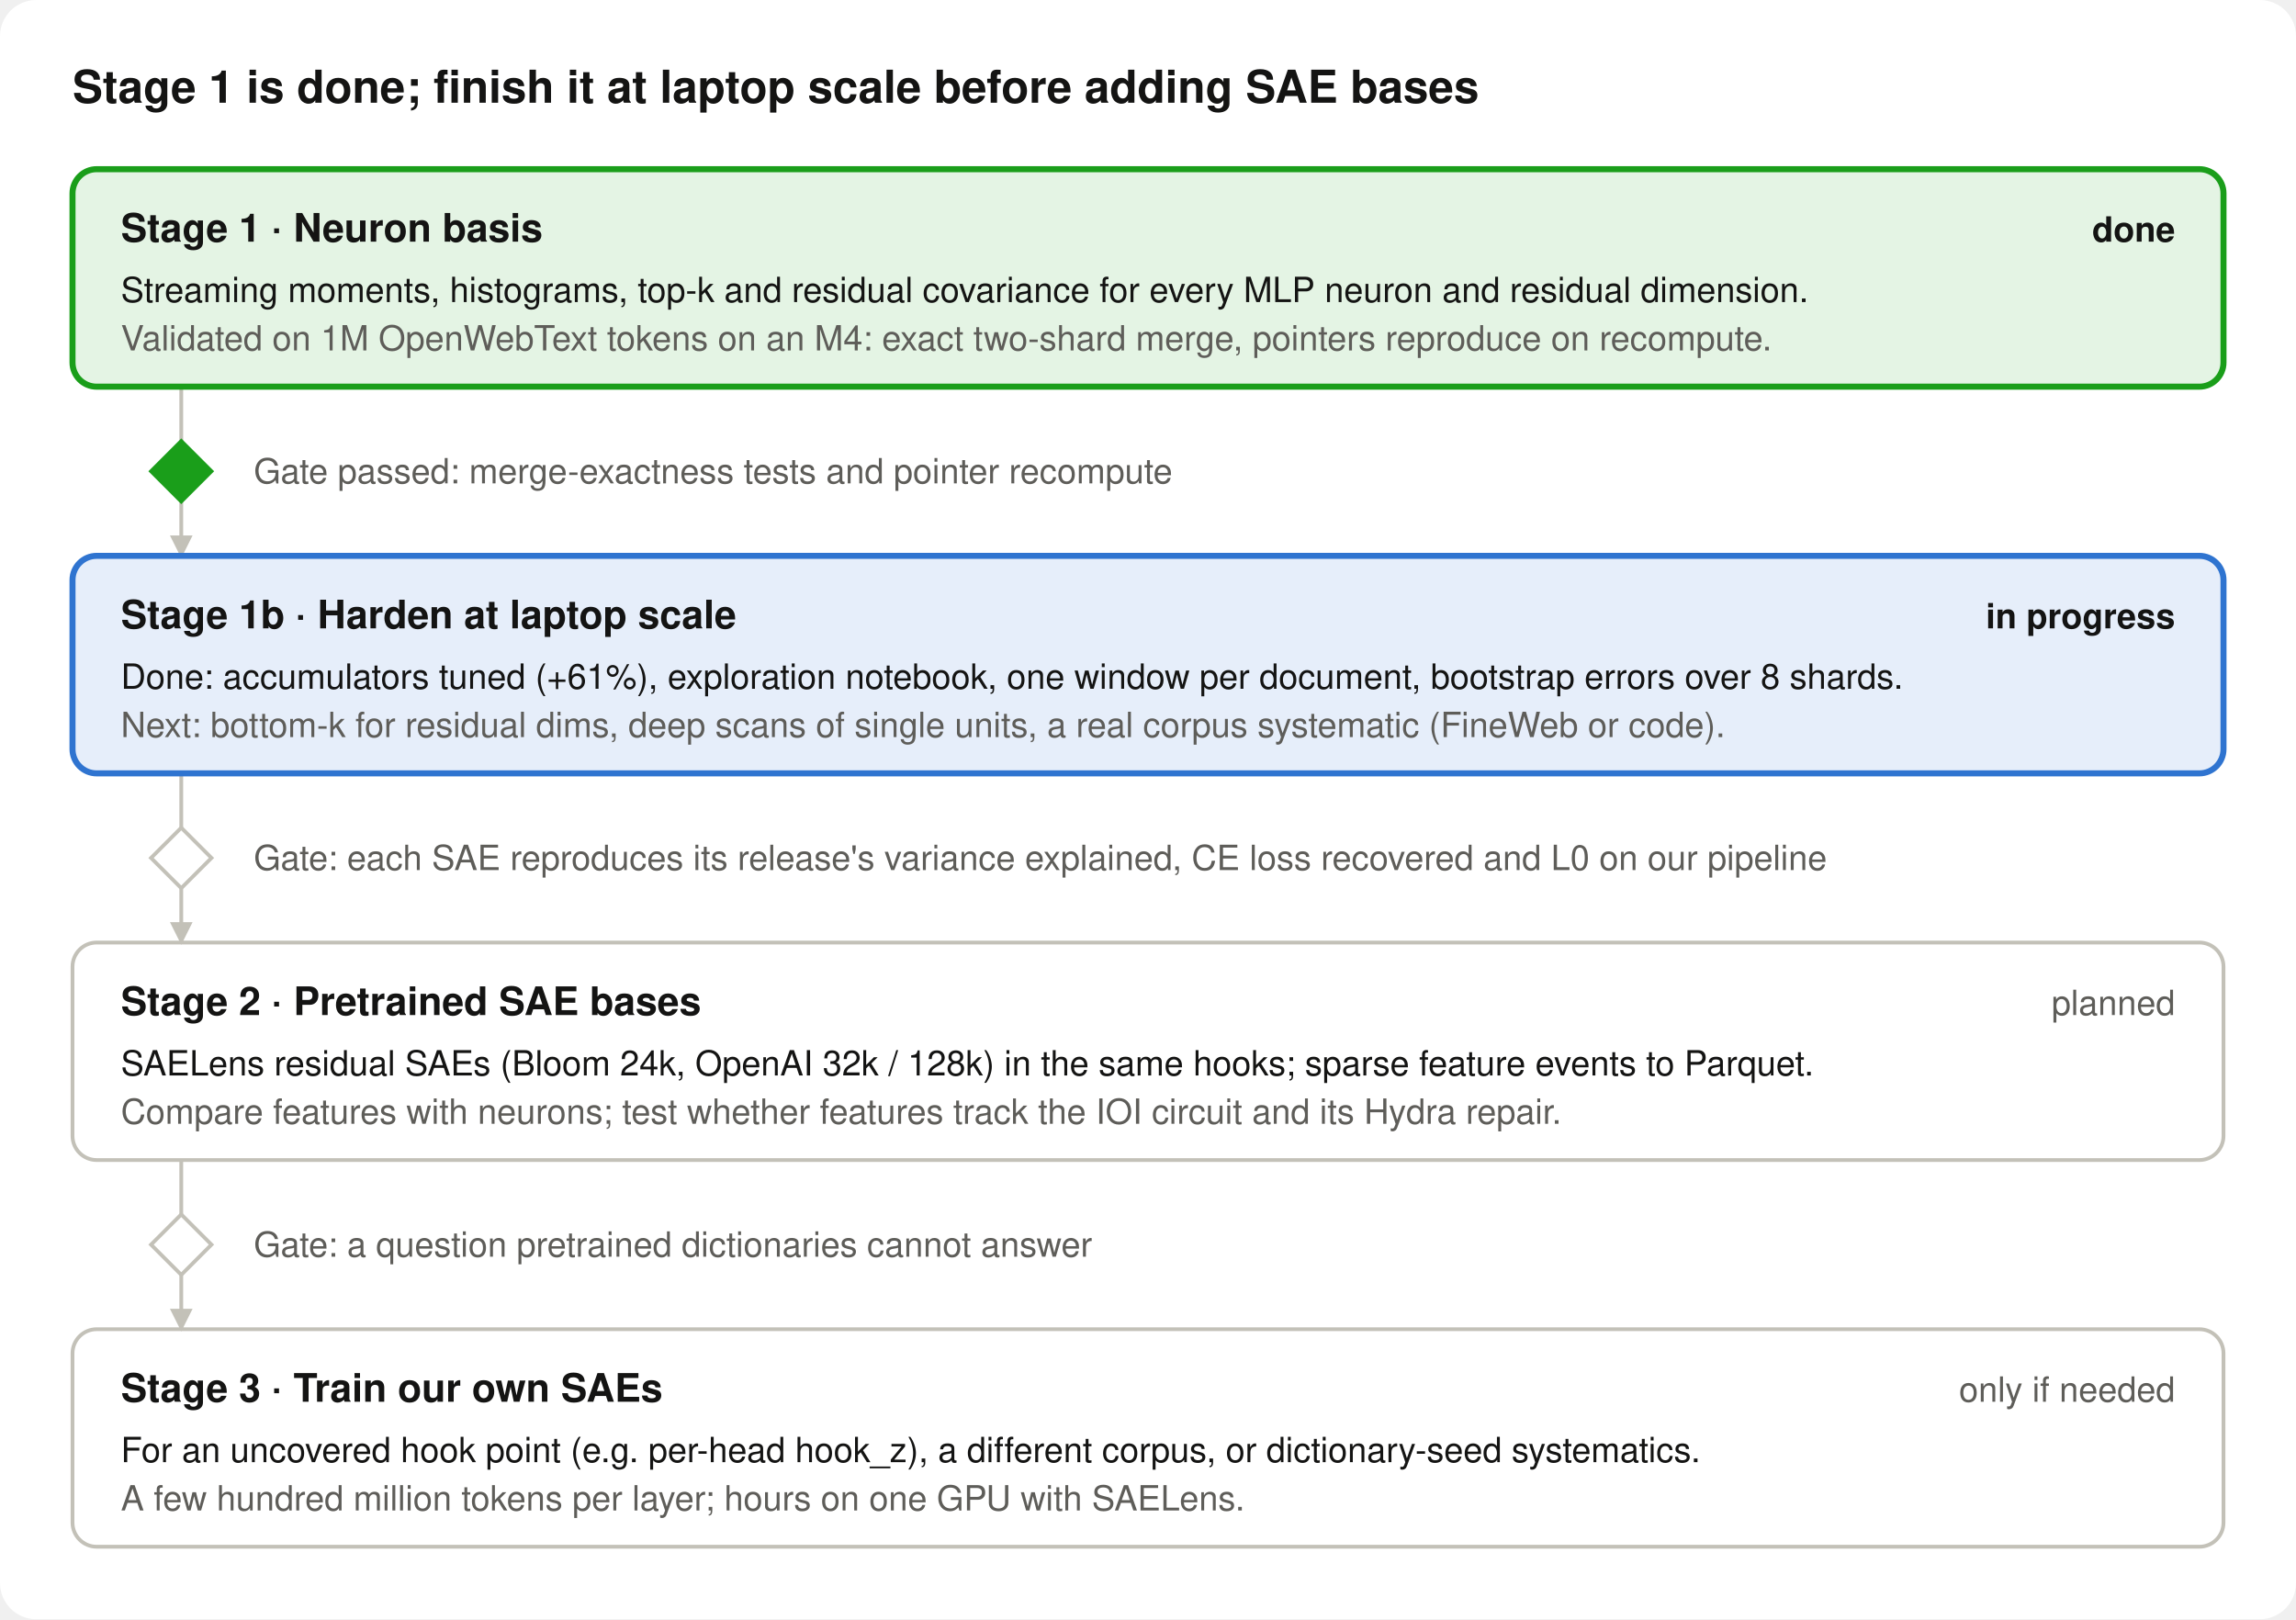
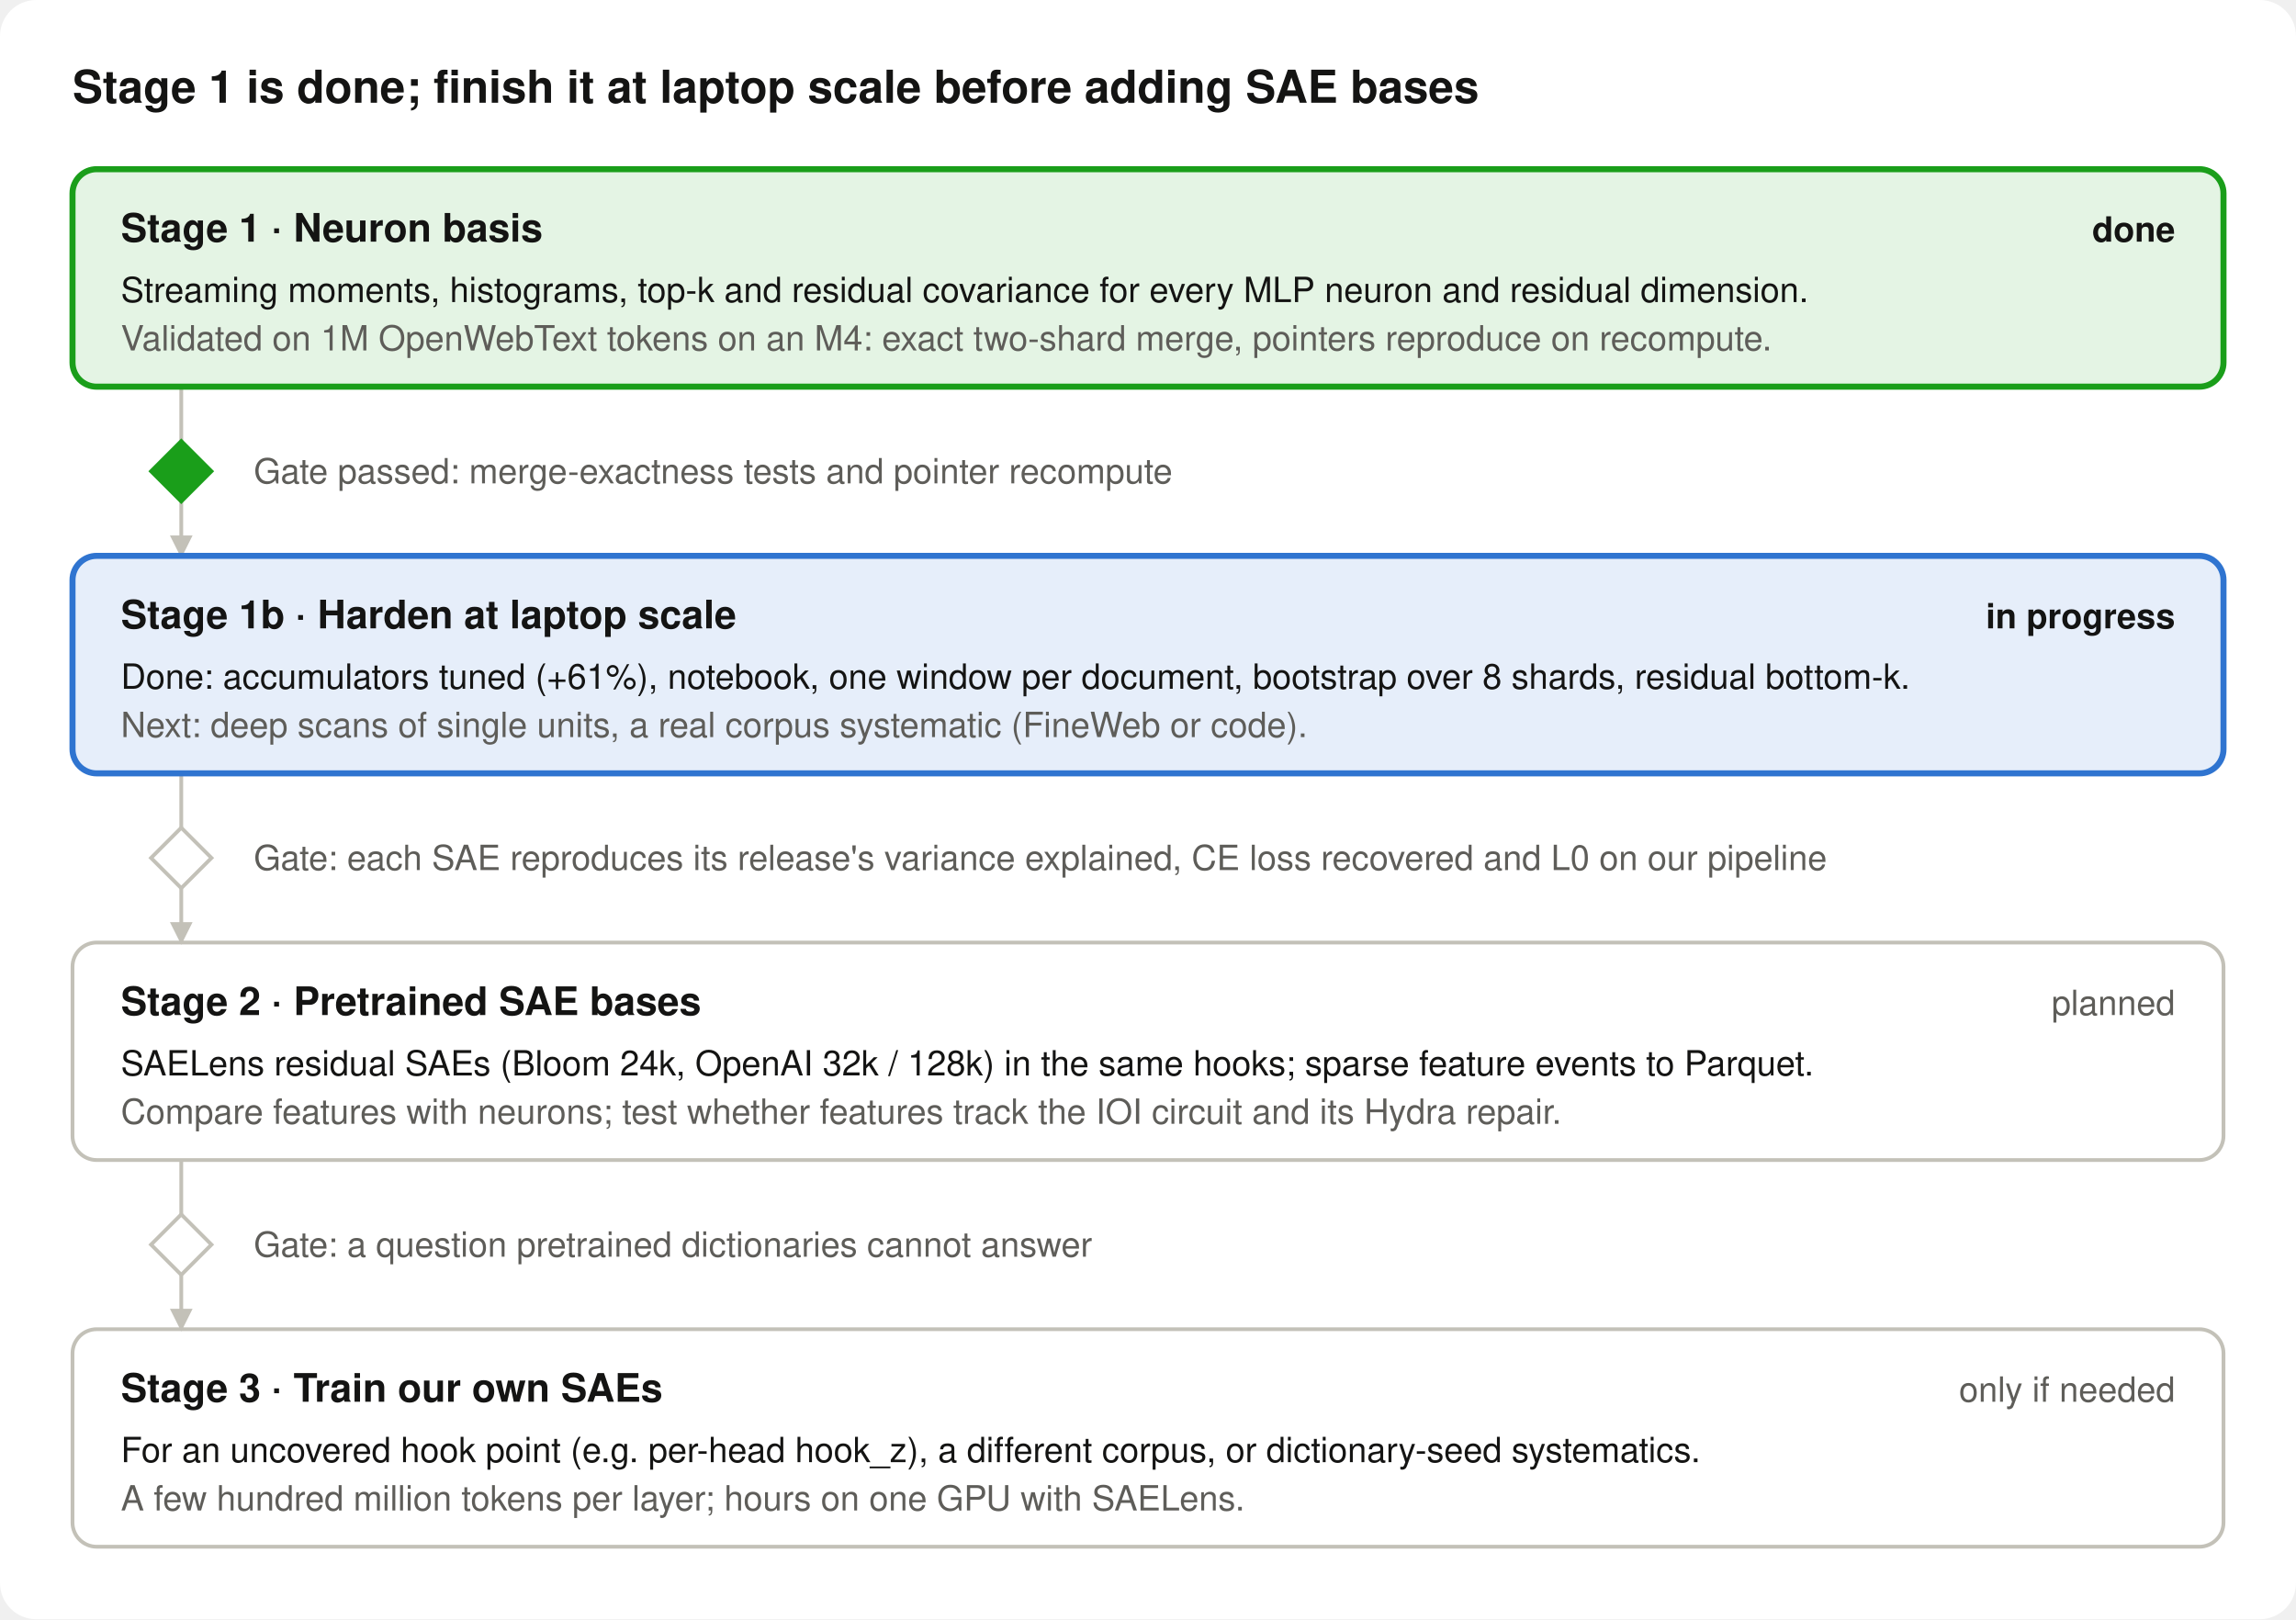
<svg xmlns="http://www.w3.org/2000/svg" viewBox="0 0 760 536" role="img" aria-label="Stage 1 is done; finish it at laptop scale before adding SAE bases" font-family="-apple-system, BlinkMacSystemFont, 'Segoe UI', Helvetica, Arial, sans-serif" font-size="13">
  <style>
    .bg { fill: #ffffff; }
    .ink { fill: #141413; }
    .quiet { fill: #5e5d59; }
    .edge { stroke: #c3c1b8; }
    .edge-fill { fill: #c3c1b8; }
    .good { fill: #1a9e1a; stroke: #1a9e1a; }
    .accent { fill: #2f74d0; stroke: #2f74d0; }
    .small { font-size: 11.5px; }
    .bold { font-weight: 600; }
  </style>
  <defs>
    <marker id="road-arrow" viewBox="0 0 10 10" refX="9" refY="5" markerWidth="6" markerHeight="6" orient="auto-start-reverse">
      <path d="M0 0L10 5L0 10z" class="edge-fill" />
    </marker>
  </defs>
  <rect width="760" height="536" rx="12" class="bg" />
  <text x="24" y="34" font-size="15" class="ink bold">Stage 1 is done; finish it at laptop scale before adding SAE bases</text>
  <g fill="none" stroke-width="1.25" class="edge">
    <path d="M60 128V146" />
    <path d="M60 166V184" marker-end="url(#road-arrow)" />
    <path d="M60 256V274" />
    <path d="M60 294V312" marker-end="url(#road-arrow)" />
    <path d="M60 384V402" />
    <path d="M60 422V440" marker-end="url(#road-arrow)" />
  </g>
  <rect x="24" y="56" width="712" height="72" rx="8" fill-opacity="0.12" stroke-width="2" class="good" />
  <text x="40" y="80" class="ink bold">Stage 1 · Neuron basis</text>
  <text x="720" y="80" text-anchor="end" class="ink bold small">done</text>
  <text x="40" y="100" class="ink small">Streaming moments, histograms, top-k and residual covariance for every MLP neuron and residual dimension.</text>
  <text x="40" y="116" class="quiet small">Validated on 1M OpenWebText tokens on an M4: exact two-shard merge, pointers reproduce on recompute.</text>
  <polygon points="50,156 60,146 70,156 60,166" stroke-width="1.25" class="good" />
  <text x="84" y="160" class="quiet small">Gate passed: merge-exactness tests and pointer recompute</text>
  <rect x="24" y="184" width="712" height="72" rx="8" fill-opacity="0.12" stroke-width="2" class="accent" />
  <text x="40" y="208" class="ink bold">Stage 1b · Harden at laptop scale</text>
  <text x="720" y="208" text-anchor="end" class="ink bold small">in progress</text>
-   <text x="40" y="228" class="ink small">Done: accumulators tuned (+61%), exploration notebook, one window per document, bootstrap errors over 8 shards.</text>
-   <text x="40" y="244" class="quiet small">Next: bottom-k for residual dims, deep scans of single units, a real corpus systematic (FineWeb or code).</text>
+   <text x="40" y="228" class="ink small">Done: accumulators tuned (+61%), notebook, one window per document, bootstrap over 8 shards, residual bottom-k.</text>
+   <text x="40" y="244" class="quiet small">Next: deep scans of single units, a real corpus systematic (FineWeb or code).</text>
  <polygon points="50,284 60,274 70,284 60,294" fill="none" stroke-width="1.25" class="edge" />
  <text x="84" y="288" class="quiet small">Gate: each SAE reproduces its release's variance explained, CE loss recovered and L0 on our pipeline</text>
  <rect x="24" y="312" width="712" height="72" rx="8" fill="none" stroke-width="1.25" class="edge" />
  <text x="40" y="336" class="ink bold">Stage 2 · Pretrained SAE bases</text>
  <text x="720" y="336" text-anchor="end" class="quiet small">planned</text>
  <text x="40" y="356" class="ink small">SAELens residual SAEs (Bloom 24k, OpenAI 32k / 128k) in the same hooks; sparse feature events to Parquet.</text>
  <text x="40" y="372" class="quiet small">Compare features with neurons; test whether features track the IOI circuit and its Hydra repair.</text>
  <polygon points="50,412 60,402 70,412 60,422" fill="none" stroke-width="1.25" class="edge" />
  <text x="84" y="416" class="quiet small">Gate: a question pretrained dictionaries cannot answer</text>
  <rect x="24" y="440" width="712" height="72" rx="8" fill="none" stroke-width="1.25" class="edge" />
  <text x="40" y="464" class="ink bold">Stage 3 · Train our own SAEs</text>
  <text x="720" y="464" text-anchor="end" class="quiet small">only if needed</text>
  <text x="40" y="484" class="ink small">For an uncovered hook point (e.g. per-head hook_z), a different corpus, or dictionary-seed systematics.</text>
  <text x="40" y="500" class="quiet small">A few hundred million tokens per layer; hours on one GPU with SAELens.</text>
</svg>
